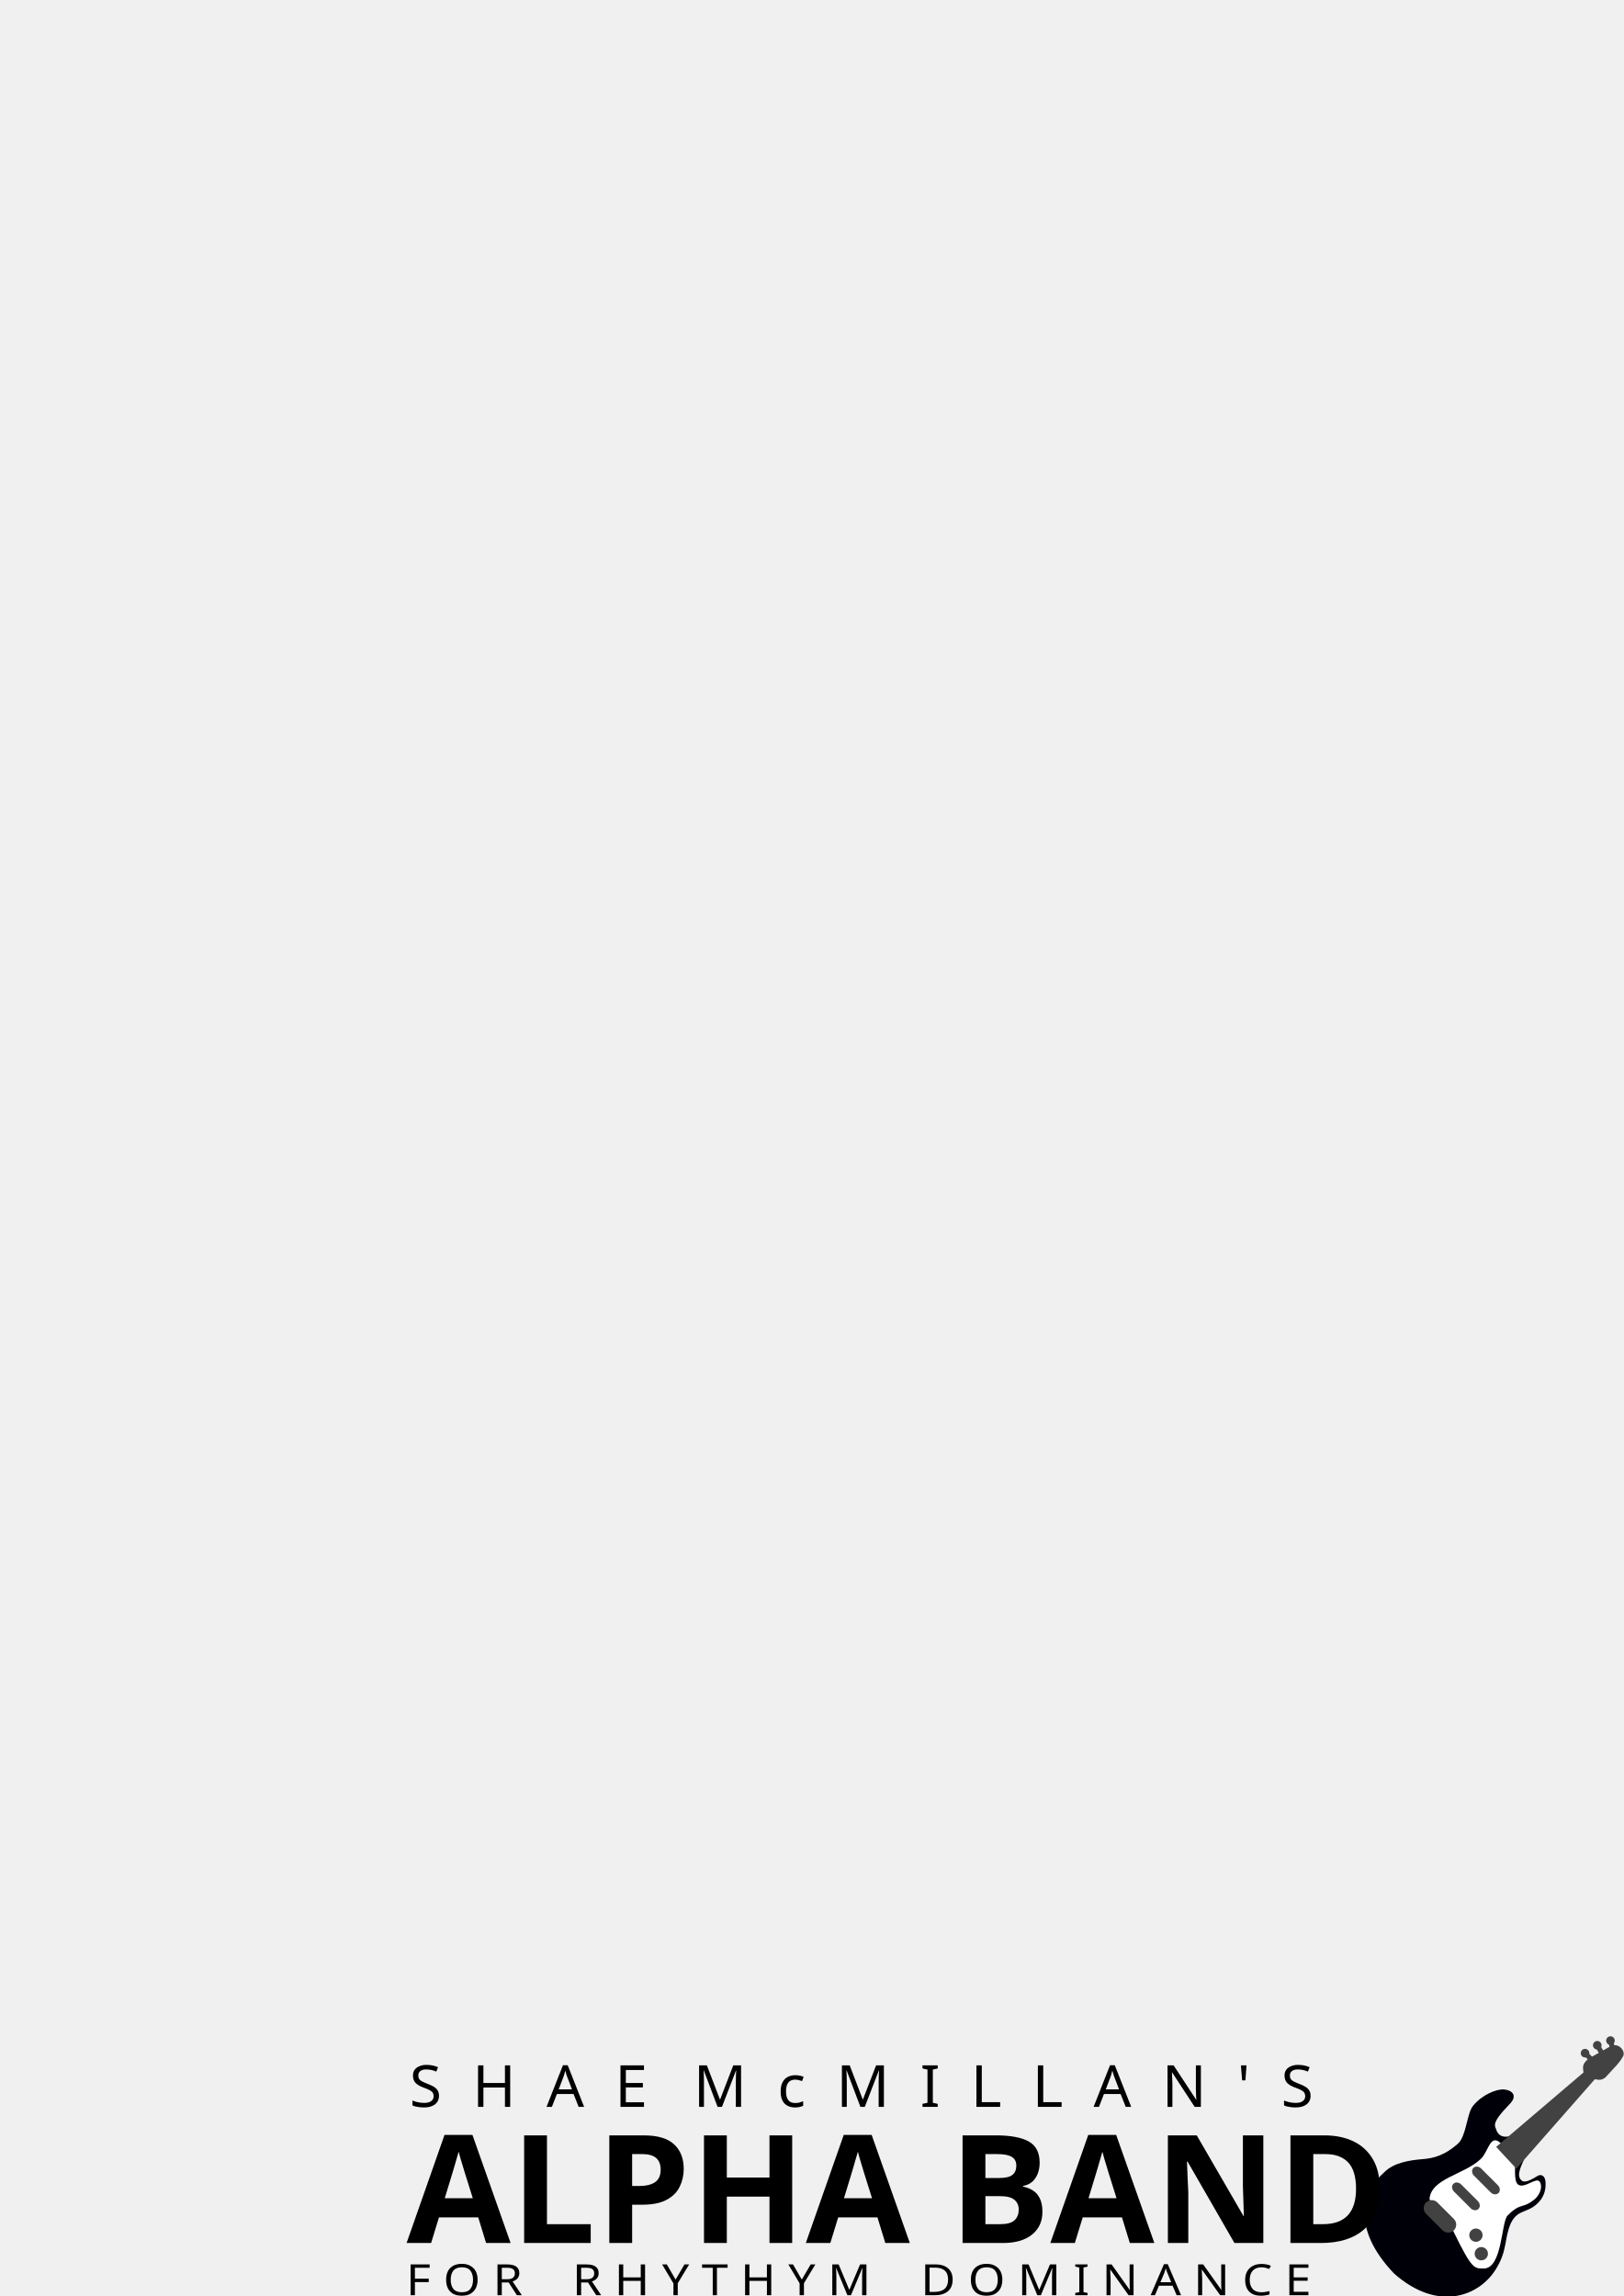
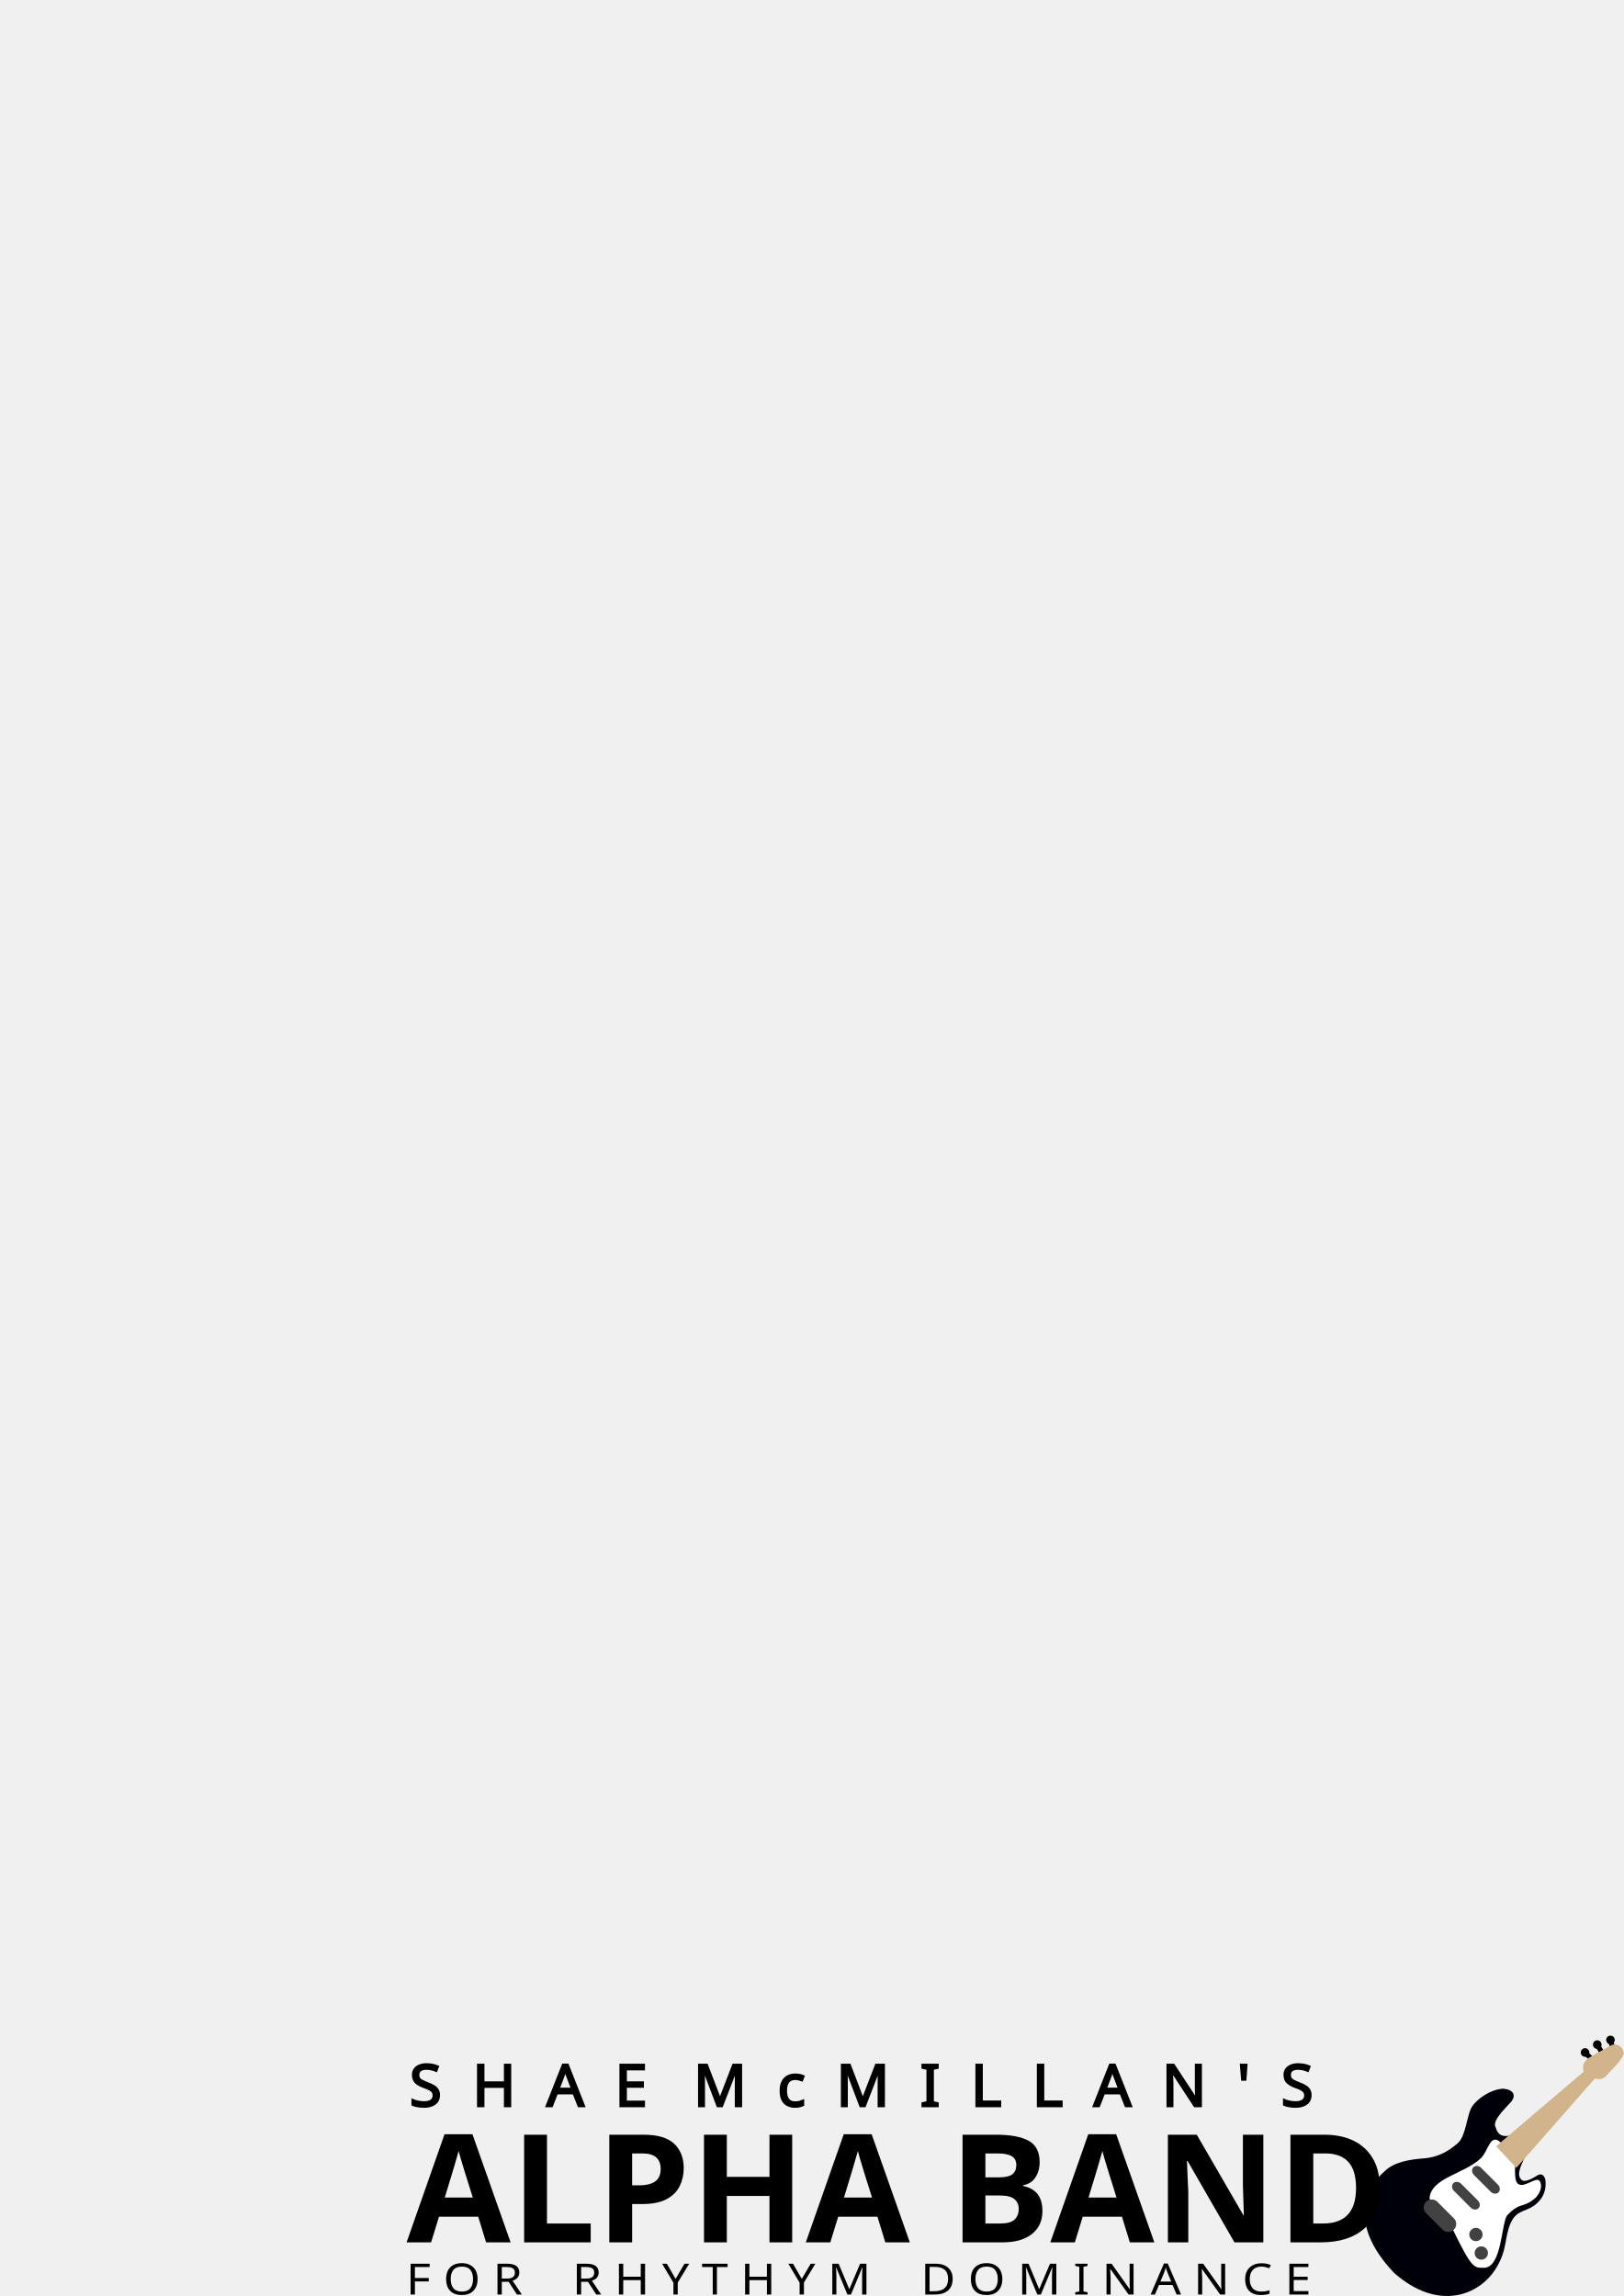
<svg xmlns="http://www.w3.org/2000/svg" width="210mm" height="297mm" viewBox="0 0 210 297" version="1.1" id="svg8">
  <defs id="defs2" />
  <g id="layer2">
-     <g id="g6055" transform="translate(88.33248,131.5867)">
-       <path id="path5986" d="m 106.941,144.74 c -0.713,0.16 -1.329,0.075 -1.687,-0.651 -0.207,-0.722 -0.86,-0.881 1.587,-3.424 1.111,-1.068 0.551,-1.826 -0.618,-1.971 -1.008,-0.08 -2.872,0.679 -4.042,2.121 -0.821,1.01 -0.845,3.894 -1.954,4.894 -0.926,0.789 -2.256,1.861 -4.627,2.005 -1.654,0.14 -3.634,0.447 -4.861,1.654 -2.903,2.543 -4.385,7.244 1.238,13.15 5.704,5.014 10.913,2.889 13.061,-0.422 1.666,-2.583 1.134,-4.12 2.042,-6.112 0.902,-1.886 2.229,-1.211 3.604,-2.719 0.808,-0.824 0.897,-1.883 0.885,-2.411 -0.009,-1.107 -0.656,-1.194 -0.986,-1.002 -0.884,0.543 -1.704,0.971 -2.105,0.635 -0.807,-0.694 -0.008,-1.969 0.535,-3.274 z" style="fill:#000009;fill-opacity:1;stroke:none;stroke-width:0.265px;stroke-linecap:butt;stroke-linejoin:miter;stroke-opacity:1" />
-       <path id="path4499" d="m 105.739,145.625 c -1.37,-1.257 -1.571,1.178 -2.572,2.071 -2.104,2.021 -6.47,2.506 -6.615,5.212 l 3.074,4.109 c 2.487,5.122 2.734,4.791 3.915,4.839 2.445,0.044 2.28,-6.007 3.101,-6.843 1.742,-1.77 1.931,-0.788 3.575,-2.172 1.007,-1.006 0.823,-1.975 0.535,-2.272 -0.479,-0.435 -1.762,0.801 -2.564,0.518 -0.388,-0.141 -0.734,-0.471 -0.509,-3.324 z" style="fill:#ffffff;fill-opacity:1;stroke:none;stroke-width:0.265px;stroke-linecap:butt;stroke-linejoin:miter;stroke-opacity:1" />
-       <rect transform="rotate(-45)" ry="1.035" y="176.367" x="-41.488" height="5.087" width="2.07" id="rect5937" style="opacity:1;fill:#424242;fill-opacity:1;fill-rule:nonzero;stroke:none;stroke-width:0.565;stroke-linecap:square;stroke-linejoin:miter;stroke-miterlimit:4;stroke-dasharray:none;stroke-opacity:1" />
-       <circle r="0.86" cy="157.544" cx="102.556" id="path5939" style="opacity:1;fill:#424242;fill-opacity:1;fill-rule:nonzero;stroke:none;stroke-width:0.565;stroke-linecap:square;stroke-linejoin:miter;stroke-miterlimit:4;stroke-dasharray:none;stroke-opacity:1" />
-       <circle r="0.86" cy="159.941" cx="103.25" id="path5939-3" style="opacity:1;fill:#424242;fill-opacity:1;fill-rule:nonzero;stroke:none;stroke-width:0.565;stroke-linecap:square;stroke-linejoin:miter;stroke-miterlimit:4;stroke-dasharray:none;stroke-opacity:1" />
-       <rect transform="rotate(-45)" ry="0.759" y="177.159" x="-36.902" height="4.59" width="1.309" id="rect5937-5" style="opacity:1;fill:#424242;fill-opacity:1;fill-rule:nonzero;stroke:none;stroke-width:0.565;stroke-linecap:square;stroke-linejoin:miter;stroke-miterlimit:4;stroke-dasharray:none;stroke-opacity:1" />
-       <rect transform="rotate(-45)" ry="0.759" y="177.537" x="-33.619" height="4.59" width="1.309" id="rect5937-5-4" style="opacity:1;fill:#424242;fill-opacity:1;fill-rule:nonzero;stroke:none;stroke-width:0.565;stroke-linecap:square;stroke-linejoin:miter;stroke-miterlimit:4;stroke-dasharray:none;stroke-opacity:1" />
-       <g transform="rotate(-45,115.3016,118.0649)" id="g5994">
-         <circle style="opacity:1;fill:#424242;fill-opacity:1;fill-rule:nonzero;stroke:none;stroke-width:0.565;stroke-linecap:square;stroke-linejoin:miter;stroke-miterlimit:4;stroke-dasharray:none;stroke-opacity:1" id="path5988" cx="105" cy="130.301" r="0.555" />
-         <rect style="opacity:1;fill:#424242;fill-opacity:1;fill-rule:nonzero;stroke:none;stroke-width:0.565;stroke-linecap:square;stroke-linejoin:miter;stroke-miterlimit:4;stroke-dasharray:none;stroke-opacity:1" id="rect5990" width="0.643" height="0.939" x="104.678" y="130.525" />
-       </g>
-       <g id="g5994-4" transform="rotate(-30,116.6212,106.9167)">
-         <circle style="opacity:1;fill:#424242;fill-opacity:1;fill-rule:nonzero;stroke:none;stroke-width:0.565;stroke-linecap:square;stroke-linejoin:miter;stroke-miterlimit:4;stroke-dasharray:none;stroke-opacity:1" id="path5988-6" cx="105" cy="130.301" r="0.555" />
-         <rect style="opacity:1;fill:#424242;fill-opacity:1;fill-rule:nonzero;stroke:none;stroke-width:0.565;stroke-linecap:square;stroke-linejoin:miter;stroke-miterlimit:4;stroke-dasharray:none;stroke-opacity:1" id="rect5990-6" width="0.643" height="0.939" x="104.678" y="130.525" />
-       </g>
-       <g id="g5994-4-2" transform="rotate(-15,120.3529,74.53645)">
-         <circle style="opacity:1;fill:#424242;fill-opacity:1;fill-rule:nonzero;stroke:none;stroke-width:0.565;stroke-linecap:square;stroke-linejoin:miter;stroke-miterlimit:4;stroke-dasharray:none;stroke-opacity:1" id="path5988-6-2" cx="105" cy="130.301" r="0.555" />
-         <rect style="opacity:1;fill:#424242;fill-opacity:1;fill-rule:nonzero;stroke:none;stroke-width:0.565;stroke-linecap:square;stroke-linejoin:miter;stroke-miterlimit:4;stroke-dasharray:none;stroke-opacity:1" id="rect5990-6-9" width="0.643" height="0.939" x="104.678" y="130.525" />
-       </g>
-       <path id="path4497" d="m 105.171,146.126 2.606,2.806 10.156,-11.559 c 0.974,0.198 1.023,-0.067 1.336,-0.2 1.159,-1.279 1.892,-1.937 2.339,-2.806 0.298,-0.639 -0.559,-1.736 -1.57,-1.303 l -2.907,1.637 c -0.997,0.795 -0.676,1.26 -0.668,1.804 z" style="fill:#424242;fill-opacity:1;stroke:none;stroke-width:0.265px;stroke-linecap:butt;stroke-linejoin:miter;stroke-opacity:1" />
-     </g>
-     <text xml:space="preserve" style="font-style:normal;font-variant:normal;font-weight:normal;font-stretch:normal;font-size:7.557px;line-height:2.952px;font-family:'Century Gothic';-inkscape-font-specification:'Century Gothic, Normal';font-variant-ligatures:normal;font-variant-caps:normal;font-variant-numeric:normal;font-feature-settings:normal;text-align:start;letter-spacing:0px;word-spacing:0px;writing-mode:lr-tb;text-anchor:start;fill:#000000;fill-opacity:1;stroke:none;stroke-width:0.265" x="52.574" y="274.498" id="text6059" transform="scale(1.007202,0.9928499)">
-       <tspan id="tspan6057" x="52.574" y="274.498" style="font-style:normal;font-variant:normal;font-weight:normal;font-stretch:normal;font-size:7.557px;font-family:'Century Gothic';-inkscape-font-specification:'Century Gothic, Normal';font-variant-ligatures:normal;font-variant-caps:normal;font-variant-numeric:normal;font-feature-settings:normal;text-align:start;writing-mode:lr-tb;text-anchor:start;stroke-width:0.265">S  H  A  E   M  c  M  I  L  L  A  N  '  S</tspan>
+     <path style="fill:#000009;fill-opacity:1;stroke:none;stroke-width:0.265px;stroke-linecap:butt;stroke-linejoin:miter;stroke-opacity:1" d="m 195.274,276.241 c -0.713,0.16 -1.329,0.075 -1.687,-0.651 -0.207,-0.722 -0.86,-0.881 1.587,-3.424 1.111,-1.068 0.551,-1.826 -0.618,-1.971 -1.008,-0.08 -2.872,0.679 -4.042,2.121 -0.821,1.01 -0.845,3.894 -1.954,4.894 -0.926,0.789 -2.256,1.861 -4.627,2.005 -1.654,0.14 -3.634,0.447 -4.861,1.654 -2.903,2.543 -4.385,7.244 1.238,13.15 5.704,5.014 10.913,2.889 13.061,-0.422 1.666,-2.583 1.134,-4.12 2.042,-6.112 0.902,-1.886 2.229,-1.211 3.604,-2.719 0.808,-0.824 0.897,-1.883 0.885,-2.411 -0.009,-1.107 -0.656,-1.194 -0.986,-1.002 -0.884,0.543 -1.704,0.971 -2.105,0.635 -0.807,-0.694 -0.008,-1.969 0.535,-3.274 z" id="path5986" />
+     <path style="fill:#ffffff;fill-opacity:1;stroke:none;stroke-width:0.265px;stroke-linecap:butt;stroke-linejoin:miter;stroke-opacity:1" d="m 194.071,277.126 c -1.37,-1.257 -1.571,1.178 -2.572,2.071 -2.104,2.021 -6.47,2.506 -6.615,5.212 l 3.074,4.109 c 2.487,5.122 2.734,4.791 3.915,4.839 2.445,0.044 2.28,-6.007 3.101,-6.843 1.742,-1.77 1.931,-0.788 3.575,-2.172 1.007,-1.006 0.823,-1.975 0.535,-2.272 -0.479,-0.435 -1.762,0.801 -2.564,0.518 -0.388,-0.141 -0.734,-0.471 -0.509,-3.324 z" id="path4499" />
+     <rect style="opacity:1;fill:#424242;fill-opacity:1;fill-rule:nonzero;stroke:none;stroke-width:0.565;stroke-linecap:square;stroke-linejoin:miter;stroke-miterlimit:4;stroke-dasharray:none;stroke-opacity:1" id="rect5937" width="2.07" height="5.087" x="-72.013" y="331.813" ry="1.035" transform="rotate(-45)" />
+     <circle style="opacity:1;fill:#424242;fill-opacity:1;fill-rule:nonzero;stroke:none;stroke-width:0.565;stroke-linecap:square;stroke-linejoin:miter;stroke-miterlimit:4;stroke-dasharray:none;stroke-opacity:1" id="path5939" cx="190.889" cy="289.045" r="0.86" />
+     <circle style="opacity:1;fill:#424242;fill-opacity:1;fill-rule:nonzero;stroke:none;stroke-width:0.565;stroke-linecap:square;stroke-linejoin:miter;stroke-miterlimit:4;stroke-dasharray:none;stroke-opacity:1" id="path5939-3" cx="191.582" cy="291.442" r="0.86" />
+     <rect style="opacity:1;fill:#424242;fill-opacity:1;fill-rule:nonzero;stroke:none;stroke-width:0.565;stroke-linecap:square;stroke-linejoin:miter;stroke-miterlimit:4;stroke-dasharray:none;stroke-opacity:1" id="rect5937-5" width="1.309" height="4.59" x="-67.427" y="332.605" ry="0.759" transform="rotate(-45)" />
+     <rect style="opacity:1;fill:#424242;fill-opacity:1;fill-rule:nonzero;stroke:none;stroke-width:0.565;stroke-linecap:square;stroke-linejoin:miter;stroke-miterlimit:4;stroke-dasharray:none;stroke-opacity:1" id="rect5937-5-4" width="1.309" height="4.59" x="-64.143" y="332.983" ry="0.759" transform="rotate(-45)" />
+     <circle style="opacity:1;fill:#000000;fill-opacity:1;fill-rule:nonzero;stroke:none;stroke-width:0.565;stroke-linecap:square;stroke-linejoin:miter;stroke-miterlimit:4;stroke-dasharray:none;stroke-opacity:1" id="path5988" cx="-42.78" cy="332.697" r="0.555" transform="rotate(-45)" />
+     <rect style="opacity:1;fill:#000000;fill-opacity:1;fill-rule:nonzero;stroke:none;stroke-width:0.565;stroke-linecap:square;stroke-linejoin:miter;stroke-miterlimit:4;stroke-dasharray:none;stroke-opacity:1" id="rect5990" width="0.643" height="0.939" x="-43.102" y="332.921" transform="rotate(-45)" />
+     <circle style="opacity:1;fill:#000000;fill-opacity:1;fill-rule:nonzero;stroke:none;stroke-width:0.565;stroke-linecap:square;stroke-linejoin:miter;stroke-miterlimit:4;stroke-dasharray:none;stroke-opacity:1" id="path5988-6" cx="46.665" cy="332.337" r="0.555" transform="rotate(-30)" />
+     <rect style="opacity:1;fill:#000000;fill-opacity:1;fill-rule:nonzero;stroke:none;stroke-width:0.565;stroke-linecap:square;stroke-linejoin:miter;stroke-miterlimit:4;stroke-dasharray:none;stroke-opacity:1" id="rect5990-6" width="0.643" height="0.939" x="46.343" y="332.561" transform="rotate(-30)" />
+     <circle style="opacity:1;fill:#000000;fill-opacity:1;fill-rule:nonzero;stroke:none;stroke-width:0.565;stroke-linecap:square;stroke-linejoin:miter;stroke-miterlimit:4;stroke-dasharray:none;stroke-opacity:1" id="path5988-6-2" cx="132.895" cy="308.793" r="0.555" transform="rotate(-15)" />
+     <rect style="opacity:1;fill:#000000;fill-opacity:1;fill-rule:nonzero;stroke:none;stroke-width:0.565;stroke-linecap:square;stroke-linejoin:miter;stroke-miterlimit:4;stroke-dasharray:none;stroke-opacity:1" id="rect5990-6-9" width="0.643" height="0.939" x="132.574" y="309.017" transform="rotate(-15)" />
+     <path style="fill:#d2b48c;fill-opacity:1;stroke:none;stroke-width:0.265px;stroke-linecap:butt;stroke-linejoin:miter;stroke-opacity:1" d="m 193.503,277.627 2.606,2.806 10.156,-11.559 c 0.974,0.198 1.023,-0.067 1.336,-0.2 1.159,-1.279 1.892,-1.937 2.339,-2.806 0.298,-0.639 -0.559,-1.736 -1.57,-1.303 l -2.907,1.637 c -0.997,0.795 -0.676,1.26 -0.668,1.804 z" id="path4497" />
+     <text xml:space="preserve" style="font-style:normal;font-variant:normal;font-weight:normal;font-stretch:normal;font-size:7.557px;line-height:2.952px;font-family:'Century Gothic';-inkscape-font-specification:'Century Gothic, Normal';font-variant-ligatures:normal;font-variant-caps:normal;font-variant-numeric:normal;font-feature-settings:normal;text-align:start;letter-spacing:0px;word-spacing:0px;writing-mode:lr-tb;text-anchor:start;fill:#000000;fill-opacity:1;stroke:#000000;stroke-width:0.265;stroke-miterlimit:4;stroke-dasharray:none;stroke-opacity:1" x="52.574" y="274.412" id="text6059" transform="scale(1.007202,0.9928499)">
+       <tspan id="tspan6057" x="52.574" y="274.412" style="font-style:normal;font-variant:normal;font-weight:normal;font-stretch:normal;font-size:7.557px;font-family:'Century Gothic';-inkscape-font-specification:'Century Gothic, Normal';font-variant-ligatures:normal;font-variant-caps:normal;font-variant-numeric:normal;font-feature-settings:normal;text-align:start;writing-mode:lr-tb;text-anchor:start;stroke:#000000;stroke-width:0.265;stroke-miterlimit:4;stroke-dasharray:none;stroke-opacity:1">S  H  A  E   M  c  M  I  L  L  A  N  '  S</tspan>
    </text>
-     <text xml:space="preserve" style="font-style:normal;font-variant:normal;font-weight:bold;font-stretch:normal;font-size:19.498px;line-height:7.616px;font-family:'Century Gothic';-inkscape-font-specification:'Century Gothic, Bold';font-variant-ligatures:normal;font-variant-caps:normal;font-variant-numeric:normal;font-feature-settings:normal;text-align:start;letter-spacing:0px;word-spacing:0px;writing-mode:lr-tb;text-anchor:start;fill:#000000;fill-opacity:1;stroke:none;stroke-width:0.265" x="52.587" y="290.146" id="text6063">
-       <tspan id="tspan6061" x="52.587" y="290.146" style="font-style:normal;font-variant:normal;font-weight:bold;font-stretch:normal;font-size:19.498px;font-family:'Century Gothic';-inkscape-font-specification:'Century Gothic, Bold';font-variant-ligatures:normal;font-variant-caps:normal;font-variant-numeric:normal;font-feature-settings:normal;text-align:start;writing-mode:lr-tb;text-anchor:start;stroke-width:0.265">ALPHA BAND</tspan>
+     <text xml:space="preserve" style="font-style:normal;font-variant:normal;font-weight:bold;font-stretch:normal;font-size:19.498px;line-height:7.616px;font-family:'Century Gothic';-inkscape-font-specification:'Century Gothic, Bold';font-variant-ligatures:normal;font-variant-caps:normal;font-variant-numeric:normal;font-feature-settings:normal;text-align:start;letter-spacing:0px;word-spacing:0px;writing-mode:lr-tb;text-anchor:start;fill:#000000;fill-opacity:1;stroke:none;stroke-width:0.965;stroke-miterlimit:4;stroke-dasharray:none;stroke-opacity:1" x="52.587" y="290.06" id="text6063">
+       <tspan id="tspan6061" x="52.587" y="290.06" style="font-style:normal;font-variant:normal;font-weight:bold;font-stretch:normal;font-size:19.498px;font-family:'Century Gothic';-inkscape-font-specification:'Century Gothic, Bold';font-variant-ligatures:normal;font-variant-caps:normal;font-variant-numeric:normal;font-feature-settings:normal;text-align:start;writing-mode:lr-tb;text-anchor:start;stroke:none;stroke-width:0.965;stroke-miterlimit:4;stroke-dasharray:none;stroke-opacity:1">ALPHA BAND</tspan>
    </text>
-     <text xml:space="preserve" style="font-style:normal;font-variant:normal;font-weight:normal;font-stretch:normal;font-size:5.878px;line-height:2.296px;font-family:'Century Gothic';-inkscape-font-specification:'Century Gothic, Normal';font-variant-ligatures:normal;font-variant-caps:normal;font-variant-numeric:normal;font-feature-settings:normal;text-align:start;letter-spacing:0px;word-spacing:0px;writing-mode:lr-tb;text-anchor:start;fill:#000000;fill-opacity:1;stroke:none;stroke-width:0.265" x="49.996" y="311.85" id="text6071" transform="scale(1.050357,0.9520574)">
-       <tspan id="tspan6069" x="49.996" y="311.85" style="stroke-width:0.265">F O R    R H Y T H Y M    D O M I N A N C E</tspan>
+     <text xml:space="preserve" style="font-style:normal;font-variant:normal;font-weight:normal;font-stretch:normal;font-size:5.878px;line-height:2.296px;font-family:'Century Gothic';-inkscape-font-specification:'Century Gothic, Normal';font-variant-ligatures:normal;font-variant-caps:normal;font-variant-numeric:normal;font-feature-settings:normal;text-align:start;letter-spacing:0px;word-spacing:0px;writing-mode:lr-tb;text-anchor:start;fill:#000000;fill-opacity:1;stroke:none;stroke-width:0.265;stroke-opacity:1" x="49.996" y="311.76" id="text6071" transform="scale(1.050357,0.9520574)">
+       <tspan id="tspan6069" x="49.996" y="311.76" style="stroke:none;stroke-width:0.265;stroke-opacity:1">F O R    R H Y T H Y M    D O M I N A N C E</tspan>
    </text>
  </g>
</svg>
